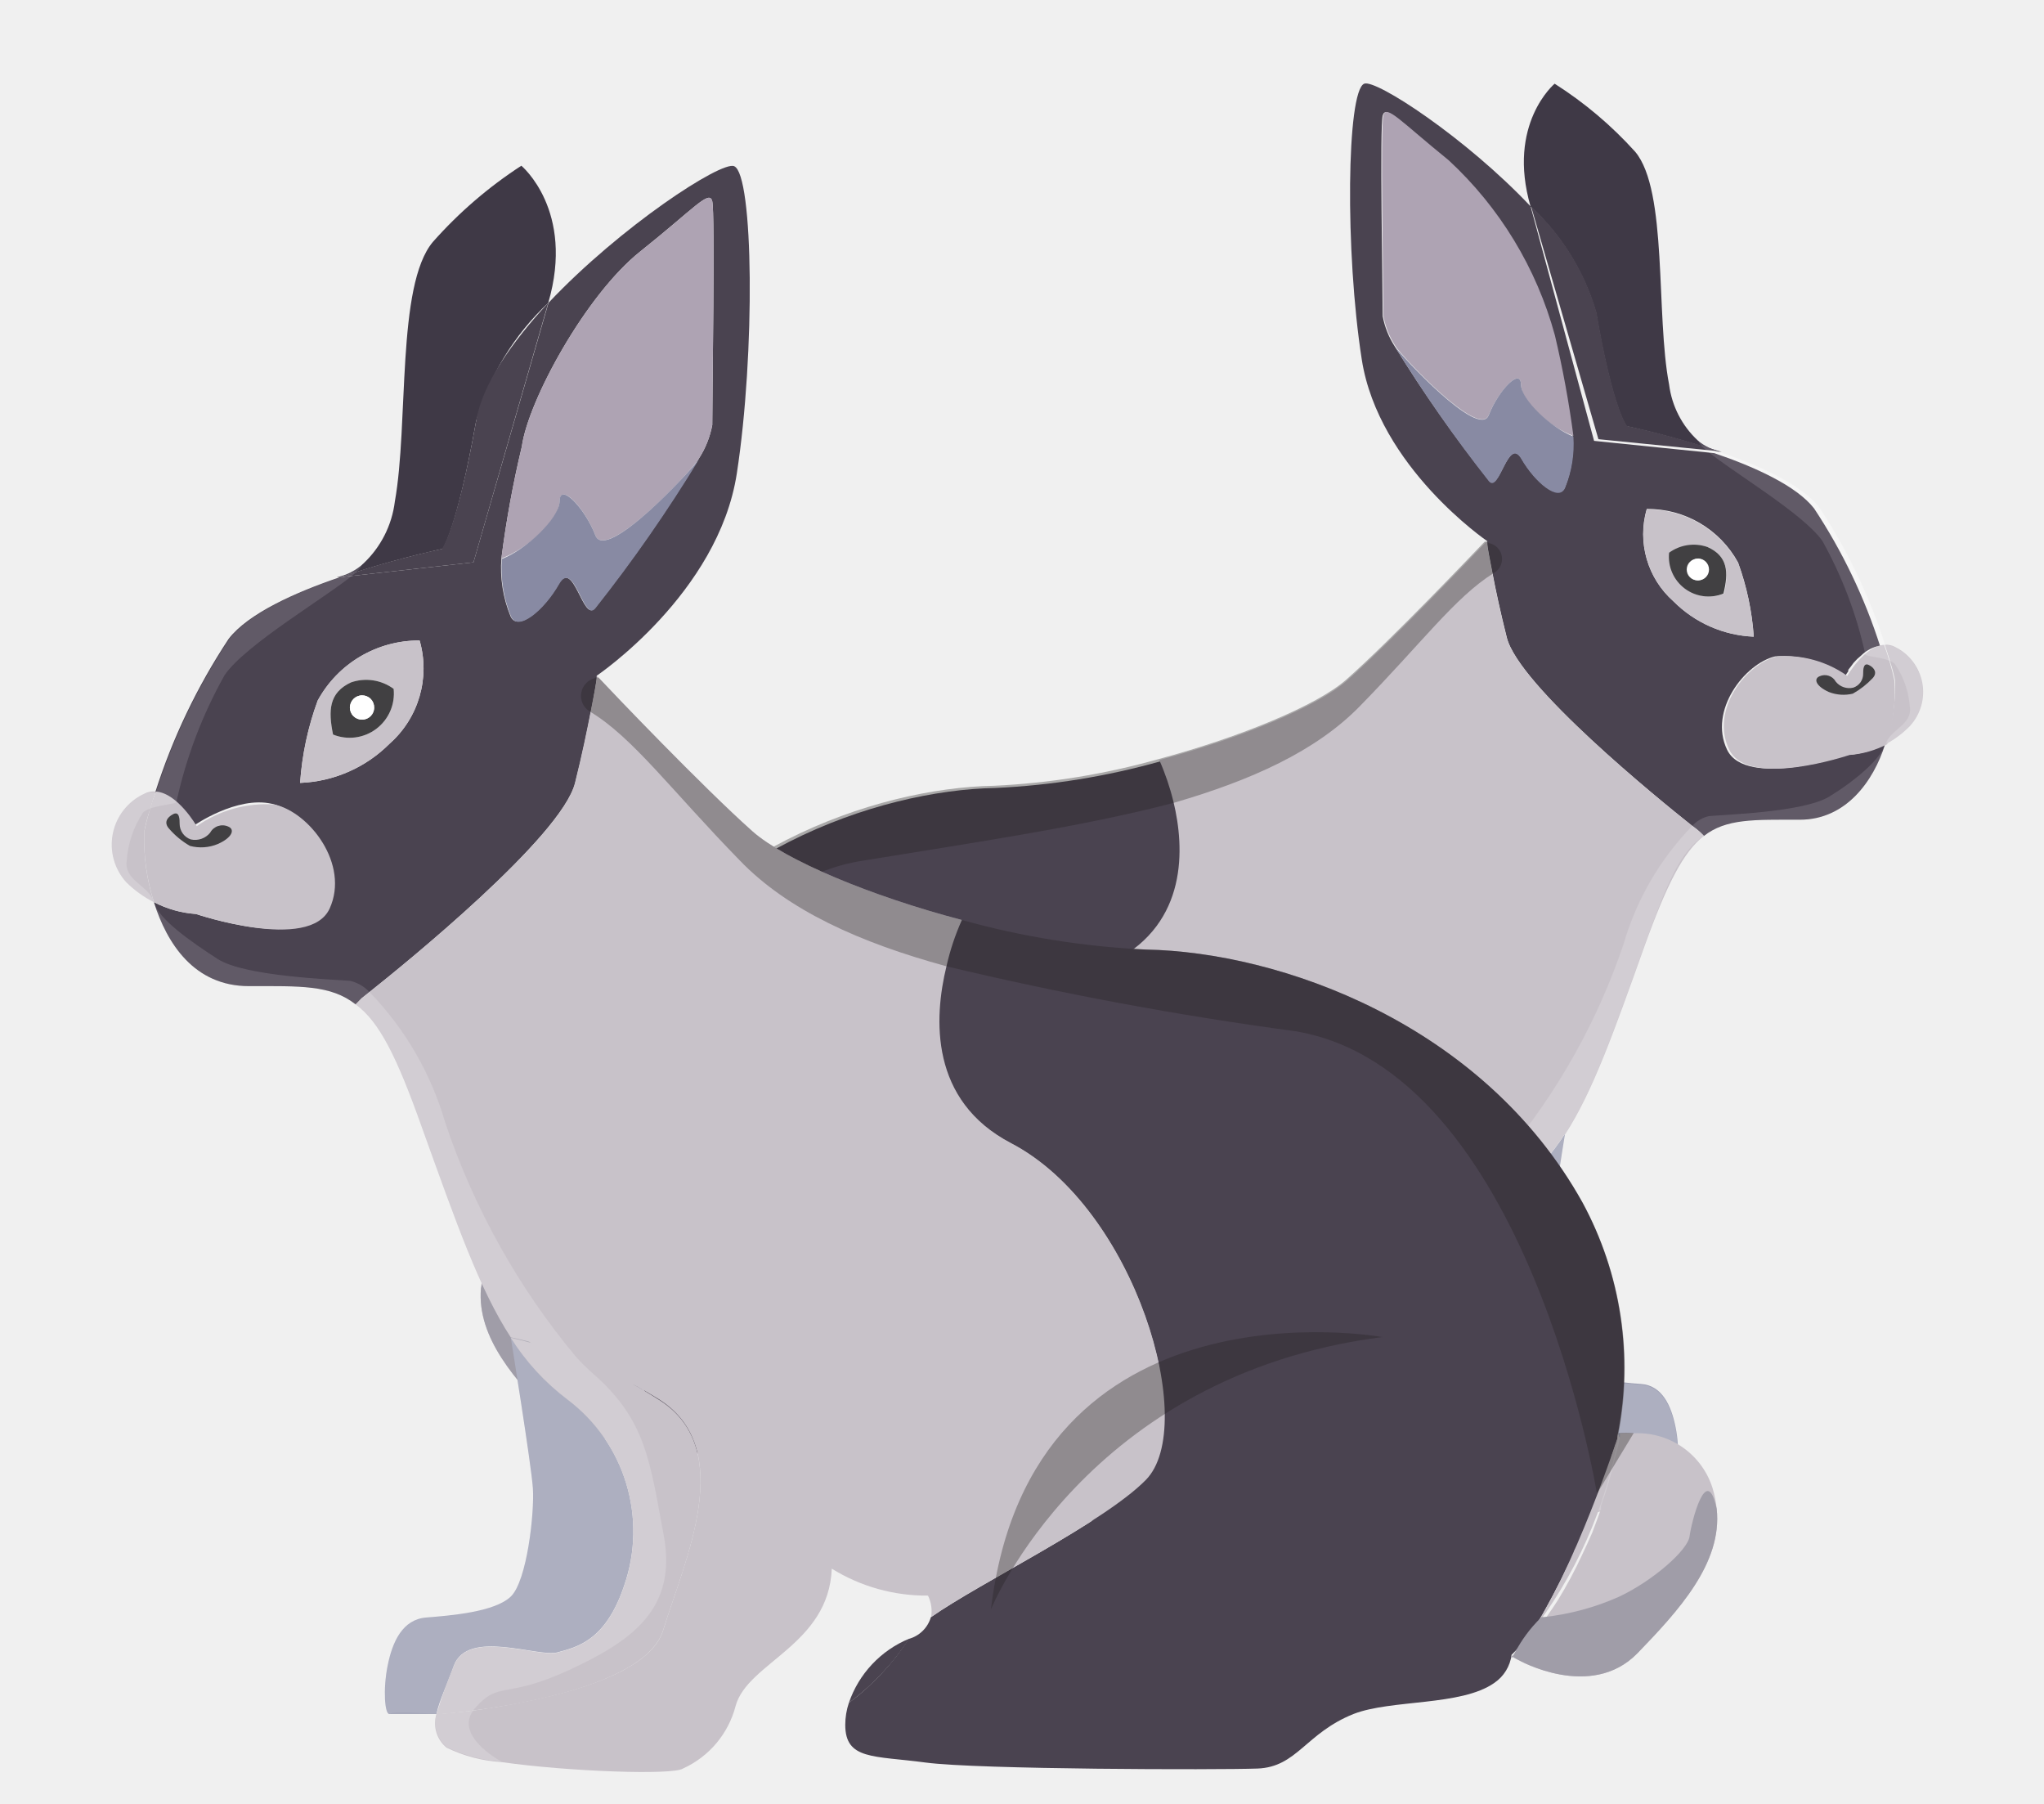
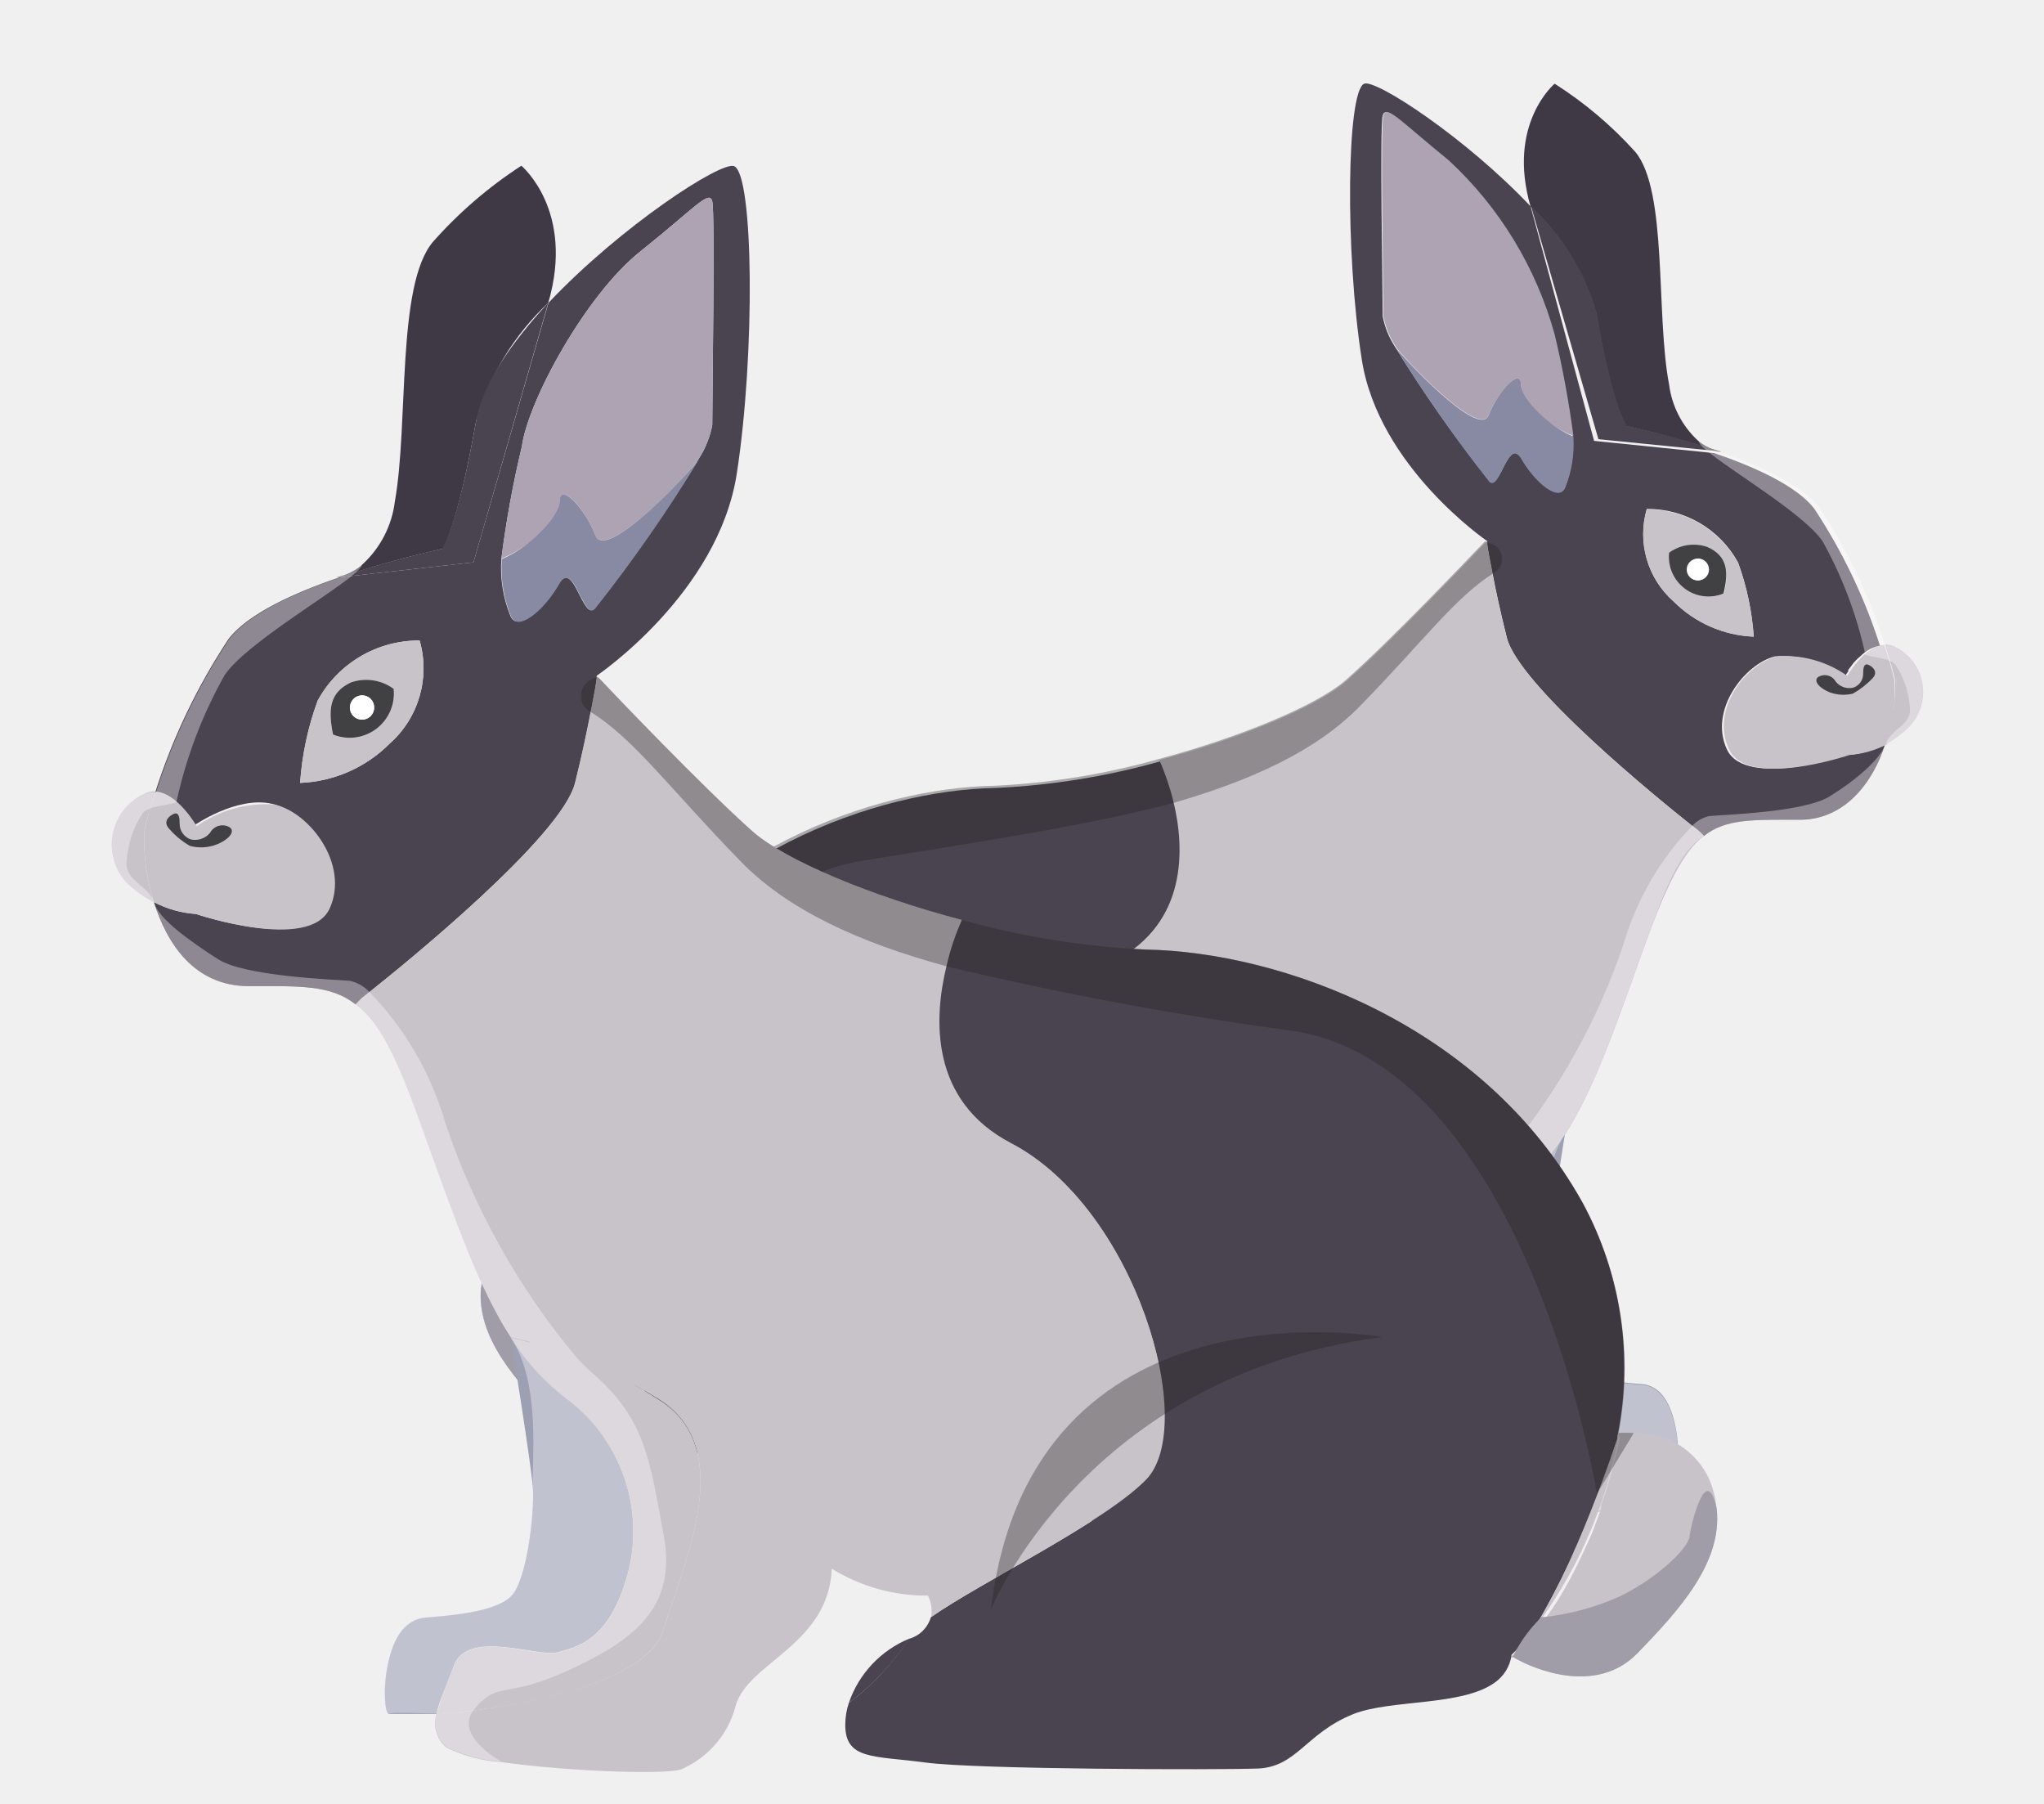
- <svg xmlns="http://www.w3.org/2000/svg" width="85" height="75" viewBox="0 0 85 75">
-   <g style="isolation:isolate">
-     <path d="M71.86,18.81l-.2,0Z" fill="#3f3946" />
-     <path d="M71.6,18.78h-.15l-.71-.24c-1.67-.52-3.1-.82-3.1-.82s-.57-.66-1.27-4.73a9.7,9.7,0,0,0-2.72-4.4h0c-1-3.44,1-5.11,1-5.11A16.19,16.19,0,0,1,68,6.31c1.36,1.62.85,6.78,1.41,9.68a3.83,3.83,0,0,0,1.19,2.32A2.1,2.1,0,0,0,71.6,18.78Z" fill="#3f3946" />
-     <path d="M69.59,61.23c-.17,0-1.35,0-1.74,0a18.22,18.22,0,0,0-.65-1.8c-.51-1.4-3.15-.3-3.87-.5s-1.76-.43-2.48-2.48a6.14,6.14,0,0,1,2.11-7,9,9,0,0,0,2.12-2.31h0s-.76,4.72-.82,5.62.22,3.46.82,4,2.28.72,3.16.78,1.26.9,1.44,1.8S69.8,61.27,69.59,61.23Z" fill="#9d9fb3" />
-     <path d="M52.59,61.63c0,1.32-1.05,1.15-3,1.4s-10.91.29-12.39.23-1.78-1.32-3.59-2c-1.41-.56-4-.29-5.25-1.16a1.54,1.54,0,0,1-.65-1c-.21-.21-.43-.45-.65-.71l-.47-.74-.15-.27c-.06-.09-.11-.19-.16-.28-.31-.57-.6-1.19-.88-1.81l-.13-.31a2.88,2.88,0,0,1-.13-.31c-.4-.92-.73-1.8-1-2.49-.06-.15-.1-.29-.15-.42a.64.64,0,0,0,0-.07l-.15-.42L23.77,51a.62.62,0,0,0,0-.1,309063205120,309063205120,0,0,0,0-.06h0a13,13,0,0,1,1.36-8.64c3.73-6.7,11.33-9.35,16.28-9.44a30.43,30.43,0,0,0,6.86-1.11,10.34,10.34,0,0,1,.59,1.74c.47,1.94.62,5-2.42,6.6-4.66,2.43-7,10.54-5,12.56,1.59,1.6,6.15,3.8,8,5.11a1.18,1.18,0,0,0,.82.81,9.44,9.44,0,0,0,2.26,2.39A2.92,2.92,0,0,1,52.59,61.63Z" fill="#4a4350" />
-     <path d="M76.82,31.39s-4.22,1.41-5-.22.74-3.58,2-3.88a4.46,4.46,0,0,1,2.91.81h0s0,0,0,0,.07-.1.13-.19l0-.06a1.71,1.71,0,0,1,.11-.14l.11-.15.15-.16.16-.14a1.52,1.52,0,0,1,.64-.38l.16,0a23.17,23.17,0,0,0-2.75-5.74c-.73-.94-2.47-1.73-4.15-2.3l-5-.51L63.65,8.58h0c-2.69-2.85-6.44-5.3-6.92-5.1-.73.31-.8,7-.1,11.47s5.22,7.55,5.22,7.55v.08c0,.18.1.63.22,1.27s.33,1.62.59,2.65c.49,2,6.34,6.75,7.69,7.82.18.13.27.21.27.21s.09.08.23.23c.94-.73,2.08-.68,4-.68s3.06-1.6,3.54-3.13A4.05,4.05,0,0,1,76.82,31.39ZM65.08,20.26c-.26.6-1.26-.24-1.81-1.2s-.92,1.47-1.36.91A58.41,58.41,0,0,1,58,14.4h0a3.48,3.48,0,0,1-.5-1.25c0-1.17-.13-7.9,0-8.35s.68.25,2.71,1.87a15.46,15.46,0,0,1,4.42,7.28,41.73,41.73,0,0,1,.77,4.18A4.76,4.76,0,0,1,65.08,20.26ZM69.59,25a3.73,3.73,0,0,1-1.11-3.84,4.28,4.28,0,0,1,3.8,2.23,11.23,11.23,0,0,1,.65,3.08A5,5,0,0,1,69.59,25Z" fill="#4a4350" />
-     <path d="M66.47,18.26l5,.5a35.22,35.22,0,0,0-3.81-1.05s-.57-.66-1.27-4.73a9.7,9.7,0,0,0-2.72-4.4h0Z" fill="#4a4350" />
-     <path d="M79.42,30.19a4.2,4.2,0,0,1-1,.75,7.85,7.85,0,0,0,.39-2.64,7.71,7.71,0,0,0-.22-.83q-.09-.3-.21-.66a.75.75,0,0,1,.43.09A2.09,2.09,0,0,1,79.42,30.19Z" fill="#c8c2c9" />
-     <path d="M78.78,28.3a11.07,11.07,0,0,0-.43-1.49c-.82.05-1.53,1.29-1.53,1.29a4.46,4.46,0,0,0-2.91-.81c-1.31.3-2.8,2.24-2,3.88s5,.22,5,.22a4.05,4.05,0,0,0,1.57-.45A7.85,7.85,0,0,0,78.78,28.3Z" fill="#c8c2c9" />
-     <path d="M72.28,23.41a4.28,4.28,0,0,0-3.8-2.23A3.73,3.73,0,0,0,69.59,25a5,5,0,0,0,3.34,1.47A11.23,11.23,0,0,0,72.28,23.41Zm-.58,1.27A1.65,1.65,0,0,1,69.44,23,1.74,1.74,0,0,1,71,22.74C71.86,23.12,71.89,23.8,71.7,24.68Z" fill="#c8c2c9" />
-     <path d="M27.73,59.09l-.27.13S24.74,60.74,23,59c-1.53-1.58-3.17-3.36-3-5.43h0a3.52,3.52,0,0,1,.15-.76,2.94,2.94,0,0,1,2.94-2,3.45,3.45,0,0,1,.56,0h0c0,.27.1.53.16.79a6.17,6.17,0,0,0,.16.65c0,.16.08.32.13.47s.07.24.11.36l.15.44a.76.76,0,0,0,0,.11c.11.3.22.59.34.87l.18.41c.06.14.13.28.19.41A14.76,14.76,0,0,0,26.12,57l.18.29.21.29.11.16c.15.21.3.4.45.59A6,6,0,0,0,27.73,59.09Z" fill="#c8c2c9" />
-     <path d="M27.07,58.3a36.32,36.32,0,0,1-3.35-7.51A16.79,16.79,0,0,0,27.07,58.3Z" fill="#c8c2c9" />
-     <path d="M52.46,60.81a4,4,0,0,0-2.26-2.39A9.44,9.44,0,0,0,52.46,60.81Z" fill="#4a4350" />
-     <path d="M70.86,34.75c-.85.66-1.54,2-2.47,4.58-1.29,3.61-2.15,6.05-3.31,7.84a14,14,0,0,0-2.43.75,19.11,19.11,0,0,0-3.1,1.56c-2.95,1.85-1,6-.17,8.62.58,1.91,4.91,2.71,7.09,3,.75.09,1.25.13,1.25.13h.13a1.18,1.18,0,0,1-.38,1.26,5.48,5.48,0,0,1-2,.54h0c-2.52.36-6.43.5-6.8.24a3.57,3.57,0,0,1-2-2.33c-.44-1.63-3.47-2.28-3.57-5.13a6.71,6.71,0,0,1-3.61,1,1.24,1.24,0,0,0-.11.8c-1.87-1.31-6.43-3.51-8-5.11-2-2,.37-10.13,5-12.56,3-1.59,2.89-4.66,2.42-6.6a10.34,10.34,0,0,0-.59-1.74c3.42-.92,6.6-2.24,7.8-3.3,1.89-1.67,5.25-5.21,5.76-5.74l.07-.07v.08c0,.18.1.63.22,1.27s.33,1.62.59,2.65c.49,2,6.34,6.75,7.69,7.82.18.13.27.21.27.21S70.72,34.6,70.86,34.75Z" fill="#c8c2c9" />
-     <path d="M59.38,58.1c.78,2.57,8.34,3.13,8.34,3.13h.13a16.62,16.62,0,0,0-.65-1.81c-.51-1.4-3.15-.3-3.87-.5s-1.76-.43-2.48-2.48a6.14,6.14,0,0,1,2.11-7,8.84,8.84,0,0,0,2.12-2.31,17.37,17.37,0,0,0-5.53,2.31C56.6,51.33,58.6,55.52,59.38,58.1Z" fill="#c8c2c9" />
-     <path d="M61.91,17.25c.4-1,1.33-2,1.34-1.26s1.27,1.81,2.18,2.13a41.73,41.73,0,0,0-.77-4.18,15.46,15.46,0,0,0-4.42-7.28c-2-1.62-2.58-2.32-2.71-1.87s0,7.18,0,8.35a3.48,3.48,0,0,0,.5,1.25h0C58.29,14.81,61.53,18.27,61.91,17.25Z" fill="#aea3b3" />
-     <path d="M63.25,16c0-.75-.94.23-1.34,1.26S58.29,14.81,58,14.4A58.41,58.41,0,0,0,61.91,20c.44.56.8-1.88,1.36-.91s1.55,1.8,1.81,1.2a4.76,4.76,0,0,0,.35-2.14C64.52,17.8,63.27,16.63,63.25,16Z" fill="#888aa3" />
-     <path d="M71,22.74a1.74,1.74,0,0,0-1.59.24,1.65,1.65,0,0,0,2.26,1.7C71.89,23.8,71.86,23.12,71,22.74Zm-.41,1.39a.45.45,0,0,1-.45-.45.45.45,0,1,1,.9,0A.45.45,0,0,1,70.62,24.13Z" fill="#414042" />
-     <path d="M70.62,23.22a.46.46,0,0,0-.45.46.45.45,0,0,0,.9,0A.46.46,0,0,0,70.62,23.22Z" fill="#fff" />
-     <path d="M27.72,59c0,.07-.26.2-.26.2S24.74,60.74,23,59c-1.53-1.58-3.17-3.36-3-5.43h0c.38-1.82.95.53,1,1s1.34,1.65,2.63,2.25a9.59,9.59,0,0,0,2.79.76h.09C27.55,58.51,27.79,59.49,27.72,59Z" fill="#a09da8" />
-     <path d="M61.91,22.58a.67.67,0,0,1,.2,1.25h0c-1.6,1-3,2.92-5.57,5.54-1.83,1.87-4.51,3.07-7.7,4-3.79,1-8.3,1.65-13,2.42C27.09,37.17,24.51,53,24.51,53L24,52.23c-.24-.39-.55-.91-.88-1.48a3.45,3.45,0,0,1,.56,0,13,13,0,0,1,1.36-8.64c3.73-6.7,11.33-9.35,16.28-9.44a30.43,30.43,0,0,0,6.86-1.11c3.42-.92,6.6-2.24,7.8-3.3,1.89-1.67,5.25-5.21,5.76-5.74h.13Z" fill="#231f20" opacity="0.34" />
-     <path d="M71.86,18.81l-.2,0Z" fill="#231f20" />
-     <path d="M78.39,30.94c-.48,1.53-1.5,3.13-3.54,3.13s-3,0-4,.68-1.54,2-2.47,4.58c-1.29,3.61-2.15,6.05-3.31,7.84h0s-.76,4.72-.82,5.62.22,3.46.82,4,2.28.72,3.16.78,1.26.9,1.44,1.8.12,1.86-.09,1.82-1.35,0-1.74,0a1.18,1.18,0,0,1-.38,1.26,5.48,5.48,0,0,1-2,.54c.11-.06,1.75-1,1-1.92A.2.2,0,0,0,66.4,61c-.9-1-1.1-.31-3.48-1.4s-4.05-2.3-3.55-5,.66-4.3,2.63-6c.21-.19.43-.4.65-.64a27.23,27.23,0,0,0,4.87-8.72,11.77,11.77,0,0,1,2.84-4.89,1.36,1.36,0,0,1,.71-.42c.65-.06,3.94-.16,5-.81S78.22,31.56,78.39,30.94Z" fill="#fff" opacity="0.37" style="mix-blend-mode:soft-light" />
-     <path d="M79.42,30.19a4.2,4.2,0,0,1-1,.75c.17-.62,1.12-.79,1-1.56a3.58,3.58,0,0,0-.62-1.77.56.56,0,0,0-.23-.14c-.39-.16-1-.18-1-.26h0a17.21,17.21,0,0,0-1.78-4.71c-.79-1.15-3.85-2.94-4.83-3.78a1.9,1.9,0,0,1-.2-.18c-.09-.1-.13-.17-.11-.22a2.1,2.1,0,0,0,1,.47h-.15c1.68.57,3.42,1.36,4.15,2.3a23.17,23.17,0,0,1,2.75,5.74.75.75,0,0,1,.43.09A2.09,2.09,0,0,1,79.42,30.19Z" fill="#fff" opacity="0.37" style="mix-blend-mode:soft-light" />
-     <path d="M32.55,47.16s13.11-2.39,14.6,10.16A18.23,18.23,0,0,0,32.55,47.16Z" fill="#231f20" opacity="0.34" />
-     <path d="M77.05,28.84a1.66,1.66,0,0,1-1-.07c-.53-.24-.64-.54-.39-.65a.52.52,0,0,1,.68.22.72.72,0,0,0,.73.25.6.6,0,0,0,.41-.58c0-.15,0-.48.24-.36s.35.33.16.54A3.46,3.46,0,0,1,77.05,28.84Z" fill="#414042" />
-     <path d="M13.68,24l.22,0Z" fill="#3f3946" />
-     <path d="M14,24h.16l.79-.26c1.87-.59,3.46-.92,3.46-.92S19,22,19.8,17.5a10.89,10.89,0,0,1,3-4.91h0c1.12-3.84-1.12-5.7-1.12-5.7A18,18,0,0,0,18,10.06c-1.52,1.81-1,7.56-1.58,10.79a4.25,4.25,0,0,1-1.32,2.59A2.35,2.35,0,0,1,14,24Z" fill="#3f3946" />
-     <path d="M16.2,71.26c.19,0,1.51,0,1.95,0,.12-.56.44-1.21.72-2,.57-1.56,3.51-.34,4.31-.56s2-.47,2.77-2.76a6.87,6.87,0,0,0-2.35-7.76,9.82,9.82,0,0,1-2.36-2.57h0s.85,5.25.92,6.26-.24,3.86-.92,4.51-2.54.79-3.52.87-1.4,1-1.6,2S16,71.3,16.2,71.26Z" fill="#9d9fb3" />
-     <path d="M35.15,71.71c0,1.47,1.18,1.28,3.34,1.57s12.15.31,13.8.25,2-1.47,4-2.27c1.57-.61,4.47-.32,5.85-1.29a1.67,1.67,0,0,0,.72-1.17,9.42,9.42,0,0,0,.72-.79c.18-.25.36-.53.53-.82a129443850654476.4,129443850654476.4,0,0,1,.34-.62c.35-.63.68-1.32,1-2,0-.12.11-.23.16-.35s.1-.23.14-.34c.44-1,.81-2,1.09-2.78l.17-.47a.24.24,0,0,1,0-.08,4.38,4.38,0,0,0,.16-.47,1.35,1.35,0,0,0,.09-.26l0-.11a.06.06,0,0,0,0,0v0h0A14.4,14.4,0,0,0,65.81,50c-4.16-7.47-12.63-10.42-18.15-10.52A34.42,34.42,0,0,1,40,38.25a10.12,10.12,0,0,0-.65,1.93c-.53,2.17-.7,5.59,2.69,7.36,5.19,2.7,7.81,11.75,5.6,14-1.76,1.79-6.85,4.24-8.93,5.7a1.32,1.32,0,0,1-.92.9A10.45,10.45,0,0,1,35.3,70.8,2.89,2.89,0,0,0,35.15,71.71Z" fill="#4a4350" />
-     <path d="M6.4,37.51C6.94,39.22,8.07,41,10.35,41c2.12,0,3.4-.06,4.44.76l.26-.26.3-.24c1.5-1.19,8-6.47,8.57-8.71.29-1.15.5-2.17.65-2.95s.22-1.22.25-1.42a.62.62,0,0,0,0-.09s5.05-3.41,5.82-8.4.7-12.44-.11-12.78c-.53-.23-4.72,2.5-7.72,5.68h0L19.69,23.38,14.13,24c-1.86.63-3.81,1.51-4.62,2.56a25.64,25.64,0,0,0-3.06,6.4l.17,0a1.75,1.75,0,0,1,.72.41c.06.06.12.11.17.17a1.45,1.45,0,0,1,.17.18l.13.15.11.16,0,.07.15.22a.08.08,0,0,1,0,0h0s1.78-1.24,3.24-.9,3.12,2.49,2.29,4.32S8.15,38,8.15,38A4.5,4.5,0,0,1,6.4,37.51ZM20.85,23.22a43.61,43.61,0,0,1,.85-4.65c.26-1.91,2.66-6.31,4.92-8.11s2.88-2.59,3-2.09,0,8,0,9.3a3.9,3.9,0,0,1-.56,1.4h0a61.47,61.47,0,0,1-4.32,6.21c-.49.62-.89-2.09-1.51-1s-1.72,2-2,1.34A5.28,5.28,0,0,1,20.85,23.22Zm-8.37,9.33a12.38,12.38,0,0,1,.73-3.42,4.79,4.79,0,0,1,4.24-2.5,4.18,4.18,0,0,1-1.25,4.29A5.56,5.56,0,0,1,12.48,32.55Z" fill="#4a4350" />
-     <path d="M19.69,23.38,14.13,24a40.13,40.13,0,0,1,4.25-1.18S19,22,19.8,17.5c.26-1.54,1.49-3.28,3-4.91h0Z" fill="#4a4350" />
-     <path d="M5.25,36.68a4.61,4.61,0,0,0,1.15.83A8.6,8.6,0,0,1,6,34.57a6.61,6.61,0,0,1,.24-.92c.07-.23.14-.47.24-.74A.84.84,0,0,0,6,33,2.33,2.33,0,0,0,5.25,36.68Z" fill="#c8c2c9" />
-     <path d="M6,34.57a11.68,11.68,0,0,1,.48-1.66c.91.06,1.7,1.44,1.7,1.44a5,5,0,0,1,3.24-.9c1.46.33,3.12,2.49,2.29,4.32S8.15,38,8.15,38a4.29,4.29,0,0,1-1.75-.5A8.63,8.63,0,0,1,6,34.57Z" fill="#c8c2c9" />
-     <path d="M12.48,32.55a5.56,5.56,0,0,0,3.72-1.63,4.18,4.18,0,0,0,1.25-4.29,4.79,4.79,0,0,0-4.24,2.5A12.38,12.38,0,0,0,12.48,32.55Zm2.12-4.18a1.93,1.93,0,0,1,1.77.27,1.84,1.84,0,0,1-2.52,1.9C13.65,29.55,13.67,28.8,14.6,28.37Z" fill="#c8c2c9" />
-     <path d="M62.85,68.88l.3.14s3,1.7,4.94-.28c1.71-1.77,3.54-3.75,3.3-6h0a4.51,4.51,0,0,0-.17-.86A3.26,3.26,0,0,0,68,59.59a4.4,4.4,0,0,0-.63,0h0c0,.29-.1.59-.17.88l-.18.72-.15.52-.12.4c-.06.16-.11.33-.17.49a1.12,1.12,0,0,1,0,.13c-.11.32-.24.65-.37,1l-.21.47-.21.45a18.27,18.27,0,0,1-1,1.87l-.21.32-.22.32-.13.18c-.17.24-.34.45-.51.66A5.49,5.49,0,0,1,62.85,68.88Z" fill="#c8c2c9" />
-     <path d="M63.58,68c1.89-2.68,3.7-8.26,3.74-8.38A18.69,18.69,0,0,1,63.58,68Z" fill="#c8c2c9" />
-     <path d="M35.3,70.8a4.44,4.44,0,0,1,2.51-2.67A10.45,10.45,0,0,1,35.3,70.8Z" fill="#4a4350" />
-     <path d="M14.79,41.76c1,.74,1.72,2.2,2.75,5.1,1.44,4,2.4,6.75,3.7,8.74a15.7,15.7,0,0,1,2.7.83,22.3,22.3,0,0,1,3.45,1.74c3.29,2.07,1.07,6.73.19,9.6-.64,2.14-5.47,3-7.9,3.35-.84.1-1.39.14-1.39.14h-.14a1.31,1.31,0,0,0,.42,1.4,6,6,0,0,0,2.27.6h0c2.8.4,7.16.55,7.56.27a3.94,3.94,0,0,0,2.19-2.6c.49-1.81,3.87-2.53,4-5.71a7.47,7.47,0,0,0,4,1.12,1.45,1.45,0,0,1,.13.89c2.08-1.46,7.17-3.91,8.93-5.7,2.21-2.24-.41-11.29-5.6-14-3.39-1.77-3.22-5.19-2.69-7.36A10.12,10.12,0,0,1,40,38.25c-3.81-1-7.35-2.49-8.7-3.68-2.09-1.86-5.85-5.8-6.41-6.4l-.08-.08a.62.62,0,0,1,0,.09c0,.2-.11.71-.25,1.42s-.36,1.8-.65,2.95c-.55,2.24-7.07,7.52-8.57,8.71l-.3.24Z" fill="#c8c2c9" />
-     <path d="M27.58,67.77c-.87,2.87-9.29,3.5-9.29,3.5h-.14a20.62,20.62,0,0,1,.72-2c.57-1.56,3.51-.34,4.31-.56s2-.47,2.77-2.76a6.87,6.87,0,0,0-2.35-7.76,9.67,9.67,0,0,1-2.36-2.57,19.25,19.25,0,0,1,6.15,2.57C30.68,60.24,28.46,64.91,27.58,67.77Z" fill="#c8c2c9" />
-     <path d="M24.76,22.26c-.44-1.14-1.47-2.24-1.49-1.41s-1.42,2-2.42,2.37a43.61,43.61,0,0,1,.85-4.65c.26-1.91,2.66-6.31,4.92-8.11s2.88-2.59,3-2.09,0,8,0,9.3a3.9,3.9,0,0,1-.56,1.4h0C28.8,19.54,25.19,23.39,24.76,22.26Z" fill="#aea3b3" />
-     <path d="M23.27,20.85c0-.83,1.05.27,1.49,1.41s4-2.72,4.32-3.18a61.47,61.47,0,0,1-4.32,6.21c-.49.62-.89-2.09-1.51-1s-1.72,2-2,1.34a5.28,5.28,0,0,1-.38-2.39C21.85,22.87,23.25,21.56,23.27,20.85Z" fill="#888aa3" />
-     <path d="M13.85,30.54a1.84,1.84,0,0,0,2.52-1.9,1.93,1.93,0,0,0-1.77-.27C13.67,28.8,13.65,29.55,13.85,30.54Zm.7-1.12a.51.51,0,0,1,.51-.51.5.5,0,0,1,.5.51.5.5,0,0,1-.5.5A.5.5,0,0,1,14.55,29.42Z" fill="#414042" />
-     <path d="M15.06,28.91a.5.5,0,0,1,.5.51.5.5,0,0,1-.5.5.5.5,0,0,1-.51-.5A.51.51,0,0,1,15.06,28.91Z" fill="#fff" />
-     <path d="M62.86,68.8c0,.08.29.22.29.22s3,1.7,4.94-.28c1.71-1.77,3.54-3.75,3.3-6h0c-.42-2-1.06.58-1.13,1.14s-1.51,1.84-2.94,2.51a10.49,10.49,0,0,1-3.1.84l-.11,0C63.05,68.24,62.79,69.32,62.86,68.8Z" fill="#a09da8" />
-     <path d="M24.76,28.19a.76.76,0,0,0-.22,1.4h0c1.78,1.07,3.37,3.26,6.22,6.18,2,2.08,5,3.42,8.58,4.4a145.64,145.64,0,0,0,14.5,2.7c9.7,1.58,12.57,19.23,12.57,19.23l.53-.87,1-1.65a4.4,4.4,0,0,0-.63,0A14.4,14.4,0,0,0,65.81,50c-4.16-7.47-12.63-10.42-18.15-10.52A34.42,34.42,0,0,1,40,38.25c-3.81-1-7.35-2.49-8.7-3.68-2.09-1.86-5.85-5.8-6.41-6.4h-.15Z" fill="#231f20" opacity="0.34" />
-     <path d="M13.68,24l.22,0Z" fill="#231f20" />
-     <path d="M6.4,37.51C6.94,39.22,8.07,41,10.35,41c2.12,0,3.4-.06,4.44.76s1.72,2.2,2.75,5.1c1.44,4,2.4,6.75,3.7,8.74h0s.85,5.25.92,6.26-.24,3.86-.92,4.51-2.54.79-3.52.87-1.4,1-1.6,2-.14,2.06.09,2,1.51,0,1.95,0a1.31,1.31,0,0,0,.42,1.4,6,6,0,0,0,2.27.6c-.12-.07-1.95-1.08-1.16-2.14a.39.39,0,0,1,.08-.1c1-1.13,1.23-.34,3.88-1.56s4.52-2.56,3.95-5.61-.73-4.79-2.93-6.71a9.51,9.51,0,0,1-.72-.71,30.25,30.25,0,0,1-5.43-9.72,13,13,0,0,0-3.16-5.45,1.6,1.6,0,0,0-.8-.46c-.71-.06-4.38-.18-5.51-.91S6.59,38.21,6.4,37.51Z" fill="#fff" opacity="0.37" style="mix-blend-mode:soft-light" />
-     <path d="M5.25,36.68a4.61,4.61,0,0,0,1.15.83c-.19-.69-1.25-.88-1.13-1.73a4.12,4.12,0,0,1,.68-2,.71.71,0,0,1,.26-.15c.44-.18,1.17-.2,1.13-.3h0a19,19,0,0,1,2-5.26c.87-1.28,4.28-3.27,5.38-4.2a2.12,2.12,0,0,0,.21-.2c.1-.11.15-.19.13-.25A2.35,2.35,0,0,1,14,24h.16c-1.86.63-3.81,1.51-4.62,2.56a25.64,25.64,0,0,0-3.06,6.4A.84.84,0,0,0,6,33,2.33,2.33,0,0,0,5.25,36.68Z" fill="#fff" opacity="0.37" style="mix-blend-mode:soft-light" />
-     <path d="M57.48,55.59S42.87,52.93,41.21,66.91C41.21,66.91,45.13,57.18,57.48,55.59Z" fill="#231f20" opacity="0.34" />
-     <path d="M7.9,35.17a1.8,1.8,0,0,0,1.16-.08c.59-.26.72-.6.44-.72a.58.58,0,0,0-.76.25.81.81,0,0,1-.81.28.69.69,0,0,1-.46-.65c0-.17,0-.54-.27-.4s-.38.36-.18.59A3.34,3.34,0,0,0,7.9,35.17Z" fill="#414042" />
+ <svg xmlns="http://www.w3.org/2000/svg" height="75" viewBox="0 0 85 75" width="85">
+   <path d="m71.86 18.81h-.2z" fill="#3f3946" />
+   <path d="m71.6 18.78h-.15l-.71-.24c-1.67-.52-3.1-.82-3.1-.82s-.57-.66-1.27-4.73a9.7 9.7 0 0 0 -2.72-4.4c-1-3.44 1-5.11 1-5.11a16.19 16.19 0 0 1 3.35 2.83c1.36 1.62.85 6.78 1.41 9.68a3.83 3.83 0 0 0 1.19 2.32 2.1 2.1 0 0 0 1 .47z" fill="#3f3946" />
+   <path d="m69.59 61.23c-.17 0-1.35 0-1.74 0a18.22 18.22 0 0 0 -.65-1.8c-.51-1.4-3.15-.3-3.87-.5s-1.76-.43-2.48-2.48a6.14 6.14 0 0 1 2.11-7 9 9 0 0 0 2.12-2.31s-.76 4.72-.82 5.62.22 3.46.82 4 2.28.72 3.16.78 1.26.9 1.44 1.8.12 1.93-.09 1.89z" fill="#9d9fb3" />
+   <path d="m52.59 61.63c0 1.32-1.05 1.15-3 1.4s-10.91.29-12.39.23-1.78-1.32-3.59-2c-1.41-.56-4-.29-5.25-1.16a1.54 1.54 0 0 1 -.65-1c-.21-.21-.43-.45-.65-.71l-.47-.74-.15-.27c-.06-.09-.11-.19-.16-.28-.31-.57-.6-1.19-.88-1.81l-.13-.31a2.88 2.88 0 0 1 -.13-.31c-.4-.92-.73-1.8-1-2.49-.06-.15-.1-.29-.15-.42a.64.64 0 0 0 0-.07l-.15-.42-.07-.27a.62.62 0 0 0 0-.1 309063205120 309063205120 0 0 0 0-.06 13 13 0 0 1 1.36-8.64c3.73-6.7 11.33-9.35 16.28-9.44a30.43 30.43 0 0 0 6.86-1.11 10.34 10.34 0 0 1 .59 1.74c.47 1.94.62 5-2.42 6.6-4.66 2.43-7 10.54-5 12.56 1.59 1.6 6.15 3.8 8 5.11a1.18 1.18 0 0 0 .82.81 9.44 9.44 0 0 0 2.26 2.39 2.92 2.92 0 0 1 .07.77z" fill="#4a4350" />
+   <path d="m76.82 31.39s-4.22 1.41-5-.22.74-3.58 2-3.88a4.46 4.46 0 0 1 2.91.81s0 0 0 0 .07-.1.13-.19v-.06a1.71 1.71 0 0 1 .11-.14l.11-.15.15-.16.16-.14a1.52 1.52 0 0 1 .64-.38h.16a23.17 23.17 0 0 0 -2.75-5.74c-.73-.94-2.47-1.73-4.15-2.3l-5-.51-2.64-9.75c-2.69-2.85-6.44-5.3-6.92-5.1-.73.31-.8 7-.1 11.47s5.22 7.55 5.22 7.55v.08c0 .18.1.63.22 1.27s.33 1.62.59 2.65c.49 2 6.34 6.75 7.69 7.82.18.13.27.21.27.21s.09.08.23.23c.94-.73 2.08-.68 4-.68s3.06-1.6 3.54-3.13a4.05 4.05 0 0 1 -1.57.44zm-11.74-11.13c-.26.6-1.26-.24-1.81-1.2s-.92 1.47-1.36.91a58.41 58.41 0 0 1 -3.91-5.57 3.48 3.48 0 0 1 -.5-1.25c0-1.17-.13-7.9 0-8.35s.68.25 2.71 1.87a15.46 15.46 0 0 1 4.42 7.28 41.73 41.73 0 0 1 .77 4.18 4.76 4.76 0 0 1 -.32 2.13zm4.51 4.74a3.73 3.73 0 0 1 -1.11-3.84 4.28 4.28 0 0 1 3.8 2.23 11.23 11.23 0 0 1 .65 3.08 5 5 0 0 1 -3.34-1.47z" fill="#4a4350" />
+   <path d="m66.47 18.26 5 .5a35.22 35.22 0 0 0 -3.81-1.05s-.57-.66-1.27-4.73a9.7 9.7 0 0 0 -2.72-4.4z" fill="#4a4350" />
+   <g fill="#c8c2c9">
+     <path d="m79.42 30.19a4.2 4.2 0 0 1 -1 .75 7.85 7.85 0 0 0 .39-2.64 7.71 7.71 0 0 0 -.22-.83q-.09-.3-.21-.66a.75.75 0 0 1 .43.09 2.09 2.09 0 0 1 .61 3.29z" />
+     <path d="m78.78 28.3a11.07 11.07 0 0 0 -.43-1.49c-.82.05-1.53 1.29-1.53 1.29a4.46 4.46 0 0 0 -2.91-.81c-1.31.3-2.8 2.24-2 3.88s5 .22 5 .22a4.05 4.05 0 0 0 1.57-.45 7.85 7.85 0 0 0 .3-2.64z" />
+     <path d="m72.28 23.41a4.28 4.28 0 0 0 -3.8-2.23 3.73 3.73 0 0 0 1.11 3.82 5 5 0 0 0 3.34 1.47 11.23 11.23 0 0 0 -.65-3.06zm-.58 1.27a1.65 1.65 0 0 1 -2.26-1.68 1.74 1.74 0 0 1 1.56-.26c.86.38.89 1.06.7 1.94z" />
+     <path d="m27.73 59.09-.27.13s-2.72 1.52-4.46-.22c-1.53-1.58-3.17-3.36-3-5.43a3.52 3.52 0 0 1 .15-.76 2.94 2.94 0 0 1 2.94-2 3.45 3.45 0 0 1 .56 0c0 .27.1.53.16.79a6.17 6.17 0 0 0 .16.65c0 .16.08.32.13.47s.07.24.11.36l.15.44a.76.76 0 0 0 0 .11c.11.3.22.59.34.87l.18.41c.06.14.13.28.19.41a14.76 14.76 0 0 0 1.05 1.68l.18.29.21.29.11.16c.15.21.3.4.45.59a6 6 0 0 0 .66.76z" />
+     <path d="m27.07 58.3a36.32 36.32 0 0 1 -3.35-7.51 16.79 16.79 0 0 0 3.35 7.51z" />
  </g>
+   <path d="m52.46 60.81a4 4 0 0 0 -2.26-2.39 9.44 9.44 0 0 0 2.26 2.39z" fill="#4a4350" />
+   <path d="m70.86 34.75c-.85.66-1.54 2-2.47 4.58-1.29 3.61-2.15 6.05-3.31 7.84a14 14 0 0 0 -2.43.75 19.11 19.11 0 0 0 -3.1 1.56c-2.95 1.85-1 6-.17 8.62.58 1.91 4.91 2.71 7.09 3 .75.09 1.25.13 1.25.13h.13a1.18 1.18 0 0 1 -.38 1.26 5.48 5.48 0 0 1 -2 .54c-2.52.36-6.43.5-6.8.24a3.57 3.57 0 0 1 -2-2.33c-.44-1.63-3.47-2.28-3.57-5.13a6.71 6.71 0 0 1 -3.61 1 1.24 1.24 0 0 0 -.11.8c-1.87-1.31-6.43-3.51-8-5.11-2-2 .37-10.13 5-12.56 3-1.59 2.89-4.66 2.42-6.6a10.34 10.34 0 0 0 -.59-1.74c3.42-.92 6.6-2.24 7.8-3.3 1.89-1.67 5.25-5.21 5.76-5.74l.07-.07v.08c0 .18.1.63.22 1.27s.33 1.62.59 2.65c.49 2 6.34 6.75 7.69 7.82.18.13.27.21.27.21s.11.08.25.23z" fill="#c8c2c9" />
+   <path d="m59.38 58.1c.78 2.57 8.34 3.13 8.34 3.13h.13a16.62 16.62 0 0 0 -.65-1.81c-.51-1.4-3.15-.3-3.87-.5s-1.76-.43-2.48-2.48a6.14 6.14 0 0 1 2.11-7 8.84 8.84 0 0 0 2.12-2.31 17.37 17.37 0 0 0 -5.53 2.31c-2.95 1.89-.95 6.08-.17 8.66z" fill="#c8c2c9" />
+   <path d="m61.91 17.25c.4-1 1.33-2 1.34-1.26s1.27 1.81 2.18 2.13a41.73 41.73 0 0 0 -.77-4.18 15.46 15.46 0 0 0 -4.42-7.28c-2-1.62-2.58-2.32-2.71-1.87s0 7.18 0 8.35a3.48 3.48 0 0 0 .5 1.25c.26.42 3.5 3.88 3.88 2.86z" fill="#aea3b3" />
+   <path d="m63.25 16c0-.75-.94.23-1.34 1.26s-3.62-2.45-3.91-2.86a58.41 58.41 0 0 0 3.91 5.6c.44.56.8-1.88 1.36-.91s1.55 1.8 1.81 1.2a4.76 4.76 0 0 0 .35-2.14c-.91-.35-2.16-1.52-2.18-2.15z" fill="#888aa3" />
+   <path d="m71 22.74a1.74 1.74 0 0 0 -1.59.24 1.65 1.65 0 0 0 2.26 1.7c.22-.88.19-1.56-.67-1.94zm-.41 1.39a.45.45 0 0 1 -.45-.45.45.45 0 1 1 .9 0 .45.45 0 0 1 -.42.45z" fill="#414042" />
+   <path d="m70.62 23.22a.46.46 0 0 0 -.45.46.45.45 0 0 0 .9 0 .46.46 0 0 0 -.45-.46z" fill="#fff" />
+   <path d="m27.72 59c0 .07-.26.2-.26.2s-2.72 1.54-4.46-.2c-1.53-1.58-3.17-3.36-3-5.43.38-1.82.95.53 1 1s1.34 1.65 2.63 2.25a9.59 9.59 0 0 0 2.79.76h.09c1.04.93 1.28 1.91 1.21 1.42z" fill="#a09da8" />
+   <path d="m61.91 22.58a.67.67 0 0 1 .2 1.25c-1.6 1-3 2.92-5.57 5.54-1.83 1.87-4.51 3.07-7.7 4-3.79 1-8.3 1.65-13 2.42-8.75 1.38-11.33 17.21-11.33 17.21l-.51-.77c-.24-.39-.55-.91-.88-1.48a3.45 3.45 0 0 1 .56 0 13 13 0 0 1 1.36-8.64c3.73-6.7 11.33-9.35 16.28-9.44a30.43 30.43 0 0 0 6.86-1.11c3.42-.92 6.6-2.24 7.8-3.3 1.89-1.67 5.25-5.21 5.76-5.74h.13z" fill="#231f20" opacity=".34" />
+   <path d="m71.86 18.81h-.2z" fill="#231f20" />
+   <path d="m78.39 30.94c-.48 1.53-1.5 3.13-3.54 3.13s-3 0-4 .68-1.54 2-2.47 4.58c-1.29 3.61-2.15 6.05-3.31 7.84s-.76 4.72-.82 5.62.22 3.46.82 4 2.28.72 3.16.78 1.26.9 1.44 1.8.12 1.86-.09 1.82-1.35 0-1.74 0a1.18 1.18 0 0 1 -.38 1.26 5.48 5.48 0 0 1 -2 .54c.11-.06 1.75-1 1-1.92a.2.2 0 0 0 -.06-.07c-.9-1-1.1-.31-3.48-1.4s-4.05-2.3-3.55-5 .66-4.3 2.63-6c.21-.19.43-.4.65-.64a27.23 27.23 0 0 0 4.87-8.72 11.77 11.77 0 0 1 2.84-4.89 1.36 1.36 0 0 1 .71-.42c.65-.06 3.94-.16 5-.81s2.15-1.56 2.32-2.18z" fill="#fff" opacity=".37" />
+   <path d="m79.42 30.19a4.2 4.2 0 0 1 -1 .75c.17-.62 1.12-.79 1-1.56a3.58 3.58 0 0 0 -.62-1.77.56.56 0 0 0 -.23-.14c-.39-.16-1-.18-1-.26a17.21 17.21 0 0 0 -1.78-4.71c-.79-1.15-3.85-2.94-4.83-3.78a1.9 1.9 0 0 1 -.2-.18c-.09-.1-.13-.17-.11-.22a2.1 2.1 0 0 0 1 .47h-.15c1.68.57 3.42 1.36 4.15 2.3a23.17 23.17 0 0 1 2.75 5.74.75.75 0 0 1 .43.09 2.09 2.09 0 0 1 .59 3.27z" fill="#fff" opacity=".37" />
+   <path d="m32.55 47.16s13.11-2.39 14.6 10.16a18.23 18.23 0 0 0 -14.6-10.16z" fill="#231f20" opacity=".34" />
+   <path d="m77.05 28.84a1.66 1.66 0 0 1 -1-.07c-.53-.24-.64-.54-.39-.65a.52.52 0 0 1 .68.22.72.72 0 0 0 .73.25.6.6 0 0 0 .41-.58c0-.15 0-.48.24-.36s.35.33.16.54a3.46 3.46 0 0 1 -.83.65z" fill="#414042" />
+   <path d="m13.68 24h.22z" fill="#3f3946" />
+   <path d="m14 24h.16l.79-.26c1.87-.59 3.46-.92 3.46-.92s.59-.82 1.39-5.32a10.89 10.89 0 0 1 3-4.91c1.12-3.84-1.12-5.7-1.12-5.7a18 18 0 0 0 -3.68 3.17c-1.52 1.81-1 7.56-1.58 10.79a4.25 4.25 0 0 1 -1.32 2.59 2.35 2.35 0 0 1 -1.1.56z" fill="#3f3946" />
+   <path d="m16.2 71.26h1.95c.12-.56.44-1.21.72-2 .57-1.56 3.51-.34 4.31-.56s2-.47 2.77-2.76a6.87 6.87 0 0 0 -2.35-7.76 9.82 9.82 0 0 1 -2.36-2.57s.85 5.25.92 6.26-.24 3.86-.92 4.51-2.54.79-3.52.87-1.4 1-1.6 2-.12 2.05.08 2.01z" fill="#9d9fb3" />
+   <path d="m35.15 71.71c0 1.47 1.18 1.28 3.34 1.57s12.15.31 13.8.25 2-1.47 4-2.27c1.57-.61 4.47-.32 5.85-1.29a1.67 1.67 0 0 0 .72-1.17 9.42 9.42 0 0 0 .72-.79c.18-.25.36-.53.53-.82a129443850654476.4 129443850654476.4 0 0 1 .34-.62c.35-.63.68-1.32 1-2 0-.12.11-.23.16-.35s.1-.23.14-.34c.44-1 .81-2 1.09-2.78l.17-.47a.24.24 0 0 1 0-.08 4.38 4.38 0 0 0 .16-.47 1.35 1.35 0 0 0 .09-.26v-.11a.06.06 0 0 0 0 0 14.4 14.4 0 0 0 -1.45-9.71c-4.16-7.47-12.63-10.42-18.15-10.52a34.42 34.42 0 0 1 -7.66-1.23 10.12 10.12 0 0 0 -.65 1.93c-.53 2.17-.7 5.59 2.69 7.36 5.19 2.7 7.81 11.75 5.6 14-1.76 1.79-6.85 4.24-8.93 5.7a1.32 1.32 0 0 1 -.92.9 10.45 10.45 0 0 1 -2.49 2.66 2.89 2.89 0 0 0 -.15.91z" fill="#4a4350" />
+   <path d="m6.4 37.51c.54 1.71 1.67 3.49 3.95 3.49 2.12 0 3.4-.06 4.44.76l.26-.26.3-.24c1.5-1.19 8-6.47 8.57-8.71.29-1.15.5-2.17.65-2.95s.22-1.22.25-1.42a.62.62 0 0 0 0-.09s5.05-3.41 5.82-8.4.7-12.44-.11-12.78c-.53-.23-4.72 2.5-7.72 5.68l-3.12 10.79-5.56.62c-1.86.63-3.81 1.51-4.62 2.56a25.64 25.64 0 0 0 -3.06 6.4h.17a1.75 1.75 0 0 1 .72.41c.06.06.12.11.17.17a1.45 1.45 0 0 1 .17.18l.13.15.11.16v.07l.15.22a.08.08 0 0 1 0 0s1.78-1.24 3.24-.9 3.12 2.49 2.29 4.32-5.45.26-5.45.26a4.5 4.5 0 0 1 -1.75-.49zm14.45-14.29a43.61 43.61 0 0 1 .85-4.65c.26-1.91 2.66-6.31 4.92-8.11s2.88-2.59 3-2.09 0 8 0 9.3a3.9 3.9 0 0 1 -.56 1.4 61.47 61.47 0 0 1 -4.32 6.21c-.49.62-.89-2.09-1.51-1s-1.72 2-2 1.34a5.28 5.28 0 0 1 -.38-2.4zm-8.37 9.33a12.38 12.38 0 0 1 .73-3.42 4.79 4.79 0 0 1 4.24-2.5 4.18 4.18 0 0 1 -1.25 4.29 5.56 5.56 0 0 1 -3.72 1.63z" fill="#4a4350" />
+   <path d="m19.69 23.38-5.56.62a40.13 40.13 0 0 1 4.25-1.18s.62-.82 1.42-5.32c.26-1.54 1.49-3.28 3-4.91z" fill="#4a4350" />
+   <path d="m5.25 36.68a4.61 4.61 0 0 0 1.15.83 8.6 8.6 0 0 1 -.4-2.94 6.61 6.61 0 0 1 .24-.92c.07-.23.14-.47.24-.74a.84.84 0 0 0 -.48.09 2.33 2.33 0 0 0 -.75 3.68z" fill="#c8c2c9" />
+   <path d="m6 34.57a11.68 11.68 0 0 1 .48-1.66c.91.06 1.7 1.44 1.7 1.44a5 5 0 0 1 3.24-.9c1.46.33 3.12 2.49 2.29 4.32s-5.56.23-5.56.23a4.29 4.29 0 0 1 -1.75-.5 8.63 8.63 0 0 1 -.4-2.93z" fill="#c8c2c9" />
+   <path d="m12.48 32.55a5.56 5.56 0 0 0 3.72-1.63 4.18 4.18 0 0 0 1.25-4.29 4.79 4.79 0 0 0 -4.24 2.5 12.38 12.38 0 0 0 -.73 3.42zm2.12-4.18a1.93 1.93 0 0 1 1.77.27 1.84 1.84 0 0 1 -2.52 1.9c-.2-.99-.18-1.74.75-2.17z" fill="#c8c2c9" />
+   <path d="m62.85 68.88.3.14s3 1.7 4.94-.28c1.71-1.77 3.54-3.75 3.3-6a4.51 4.51 0 0 0 -.17-.86 3.26 3.26 0 0 0 -3.22-2.29 4.4 4.4 0 0 0 -.63 0c0 .29-.1.59-.17.88l-.18.72-.15.52-.12.4c-.06.16-.11.33-.17.49a1.12 1.12 0 0 1 0 .13c-.11.32-.24.65-.37 1l-.21.47-.21.45a18.27 18.27 0 0 1 -1 1.87l-.21.32-.22.32-.13.18c-.17.24-.34.45-.51.66a5.49 5.49 0 0 1 -.87.88z" fill="#c8c2c9" />
+   <path d="m63.58 68c1.89-2.68 3.7-8.26 3.74-8.38a18.69 18.69 0 0 1 -3.74 8.38z" fill="#c8c2c9" />
+   <path d="m35.3 70.8a4.44 4.44 0 0 1 2.51-2.67 10.45 10.45 0 0 1 -2.51 2.67z" fill="#4a4350" />
+   <path d="m14.79 41.76c1 .74 1.72 2.2 2.75 5.1 1.44 4 2.4 6.75 3.7 8.74a15.7 15.7 0 0 1 2.7.83 22.3 22.3 0 0 1 3.45 1.74c3.29 2.07 1.07 6.73.19 9.6-.64 2.14-5.47 3-7.9 3.35-.84.1-1.39.14-1.39.14h-.14a1.31 1.31 0 0 0 .42 1.4 6 6 0 0 0 2.27.6c2.8.4 7.16.55 7.56.27a3.94 3.94 0 0 0 2.19-2.6c.49-1.81 3.87-2.53 4-5.71a7.47 7.47 0 0 0 4 1.12 1.45 1.45 0 0 1 .13.89c2.08-1.46 7.17-3.91 8.93-5.7 2.21-2.24-.41-11.29-5.6-14-3.39-1.77-3.22-5.19-2.69-7.36a10.12 10.12 0 0 1 .64-1.92c-3.81-1-7.35-2.49-8.7-3.68-2.09-1.86-5.85-5.8-6.41-6.4l-.08-.08a.62.62 0 0 1 0 .09c0 .2-.11.71-.25 1.42s-.36 1.8-.65 2.95c-.55 2.24-7.07 7.52-8.57 8.71l-.3.24z" fill="#c8c2c9" />
+   <path d="m27.58 67.77c-.87 2.87-9.29 3.5-9.29 3.5h-.14a20.62 20.62 0 0 1 .72-2c.57-1.56 3.51-.34 4.31-.56s2-.47 2.77-2.76a6.87 6.87 0 0 0 -2.35-7.76 9.67 9.67 0 0 1 -2.36-2.57 19.25 19.25 0 0 1 6.15 2.57c3.29 2.05 1.07 6.72.19 9.58z" fill="#c8c2c9" />
+   <path d="m24.76 22.26c-.44-1.14-1.47-2.24-1.49-1.41s-1.42 2-2.42 2.37a43.61 43.61 0 0 1 .85-4.65c.26-1.91 2.66-6.31 4.92-8.11s2.88-2.59 3-2.09 0 8 0 9.3a3.9 3.9 0 0 1 -.56 1.4c-.26.47-3.87 4.32-4.3 3.19z" fill="#aea3b3" />
+   <path d="m23.27 20.85c0-.83 1.05.27 1.49 1.41s4-2.72 4.32-3.18a61.47 61.47 0 0 1 -4.32 6.21c-.49.62-.89-2.09-1.51-1s-1.72 2-2 1.34a5.28 5.28 0 0 1 -.38-2.39c.98-.37 2.38-1.68 2.4-2.39z" fill="#888aa3" />
+   <path d="m13.85 30.54a1.84 1.84 0 0 0 2.52-1.9 1.93 1.93 0 0 0 -1.77-.27c-.93.43-.95 1.18-.75 2.17zm.7-1.12a.51.51 0 0 1 .51-.51.5.5 0 0 1 .5.51.5.5 0 0 1 -.5.5.5.5 0 0 1 -.51-.5z" fill="#414042" />
+   <path d="m15.06 28.91a.5.5 0 0 1 .5.51.5.5 0 0 1 -.5.5.5.5 0 0 1 -.51-.5.51.51 0 0 1 .51-.51z" fill="#fff" />
+   <path d="m62.86 68.8c0 .08.29.22.29.22s3 1.7 4.94-.28c1.71-1.77 3.54-3.75 3.3-6-.42-2-1.06.58-1.13 1.14s-1.51 1.84-2.94 2.51a10.49 10.49 0 0 1 -3.1.84h-.11c-1.06 1.01-1.32 2.09-1.25 1.57z" fill="#a09da8" />
+   <path d="m24.76 28.19a.76.76 0 0 0 -.22 1.4c1.78 1.07 3.37 3.26 6.22 6.18 2 2.08 5 3.42 8.58 4.4a145.64 145.64 0 0 0 14.5 2.7c9.7 1.58 12.57 19.23 12.57 19.23l.53-.87 1-1.65a4.4 4.4 0 0 0 -.63 0 14.4 14.4 0 0 0 -1.5-9.58c-4.16-7.47-12.63-10.42-18.15-10.52a34.42 34.42 0 0 1 -7.66-1.23c-3.81-1-7.35-2.49-8.7-3.68-2.09-1.86-5.85-5.8-6.41-6.4h-.15z" fill="#231f20" opacity=".34" />
+   <path d="m13.68 24h.22z" fill="#231f20" />
+   <path d="m6.4 37.51c.54 1.71 1.67 3.49 3.95 3.49 2.12 0 3.4-.06 4.44.76s1.72 2.2 2.75 5.1c1.44 4 2.4 6.75 3.7 8.74s.85 5.25.92 6.26-.24 3.86-.92 4.51-2.54.79-3.52.87-1.4 1-1.6 2-.14 2.06.09 2 1.51 0 1.95 0a1.31 1.31 0 0 0 .42 1.4 6 6 0 0 0 2.27.6c-.12-.07-1.95-1.08-1.16-2.14a.39.39 0 0 1 .08-.1c1-1.13 1.23-.34 3.88-1.56s4.52-2.56 3.95-5.61-.73-4.79-2.93-6.71a9.51 9.51 0 0 1 -.72-.71 30.25 30.25 0 0 1 -5.43-9.72 13 13 0 0 0 -3.16-5.45 1.6 1.6 0 0 0 -.8-.46c-.71-.06-4.38-.18-5.51-.91s-2.46-1.66-2.65-2.36z" fill="#fff" opacity=".37" />
+   <path d="m5.25 36.68a4.61 4.61 0 0 0 1.15.83c-.19-.69-1.25-.88-1.13-1.73a4.12 4.12 0 0 1 .68-2 .71.71 0 0 1 .26-.15c.44-.18 1.17-.2 1.13-.3a19 19 0 0 1 2-5.26c.87-1.28 4.28-3.27 5.38-4.2a2.12 2.12 0 0 0 .21-.2c.1-.11.15-.19.13-.25a2.35 2.35 0 0 1 -1.06.58h.16c-1.86.63-3.81 1.51-4.62 2.56a25.64 25.64 0 0 0 -3.06 6.4.84.84 0 0 0 -.48.04 2.33 2.33 0 0 0 -.75 3.68z" fill="#fff" opacity=".37" />
+   <path d="m57.48 55.59s-14.61-2.66-16.27 11.32c0 0 3.92-9.73 16.27-11.32z" fill="#231f20" opacity=".34" />
+   <path d="m7.9 35.17a1.8 1.8 0 0 0 1.16-.08c.59-.26.72-.6.44-.72a.58.58 0 0 0 -.76.25.81.81 0 0 1 -.81.28.69.69 0 0 1 -.46-.65c0-.17 0-.54-.27-.4s-.38.36-.18.59a3.34 3.34 0 0 0 .88.73z" fill="#414042" />
</svg>
